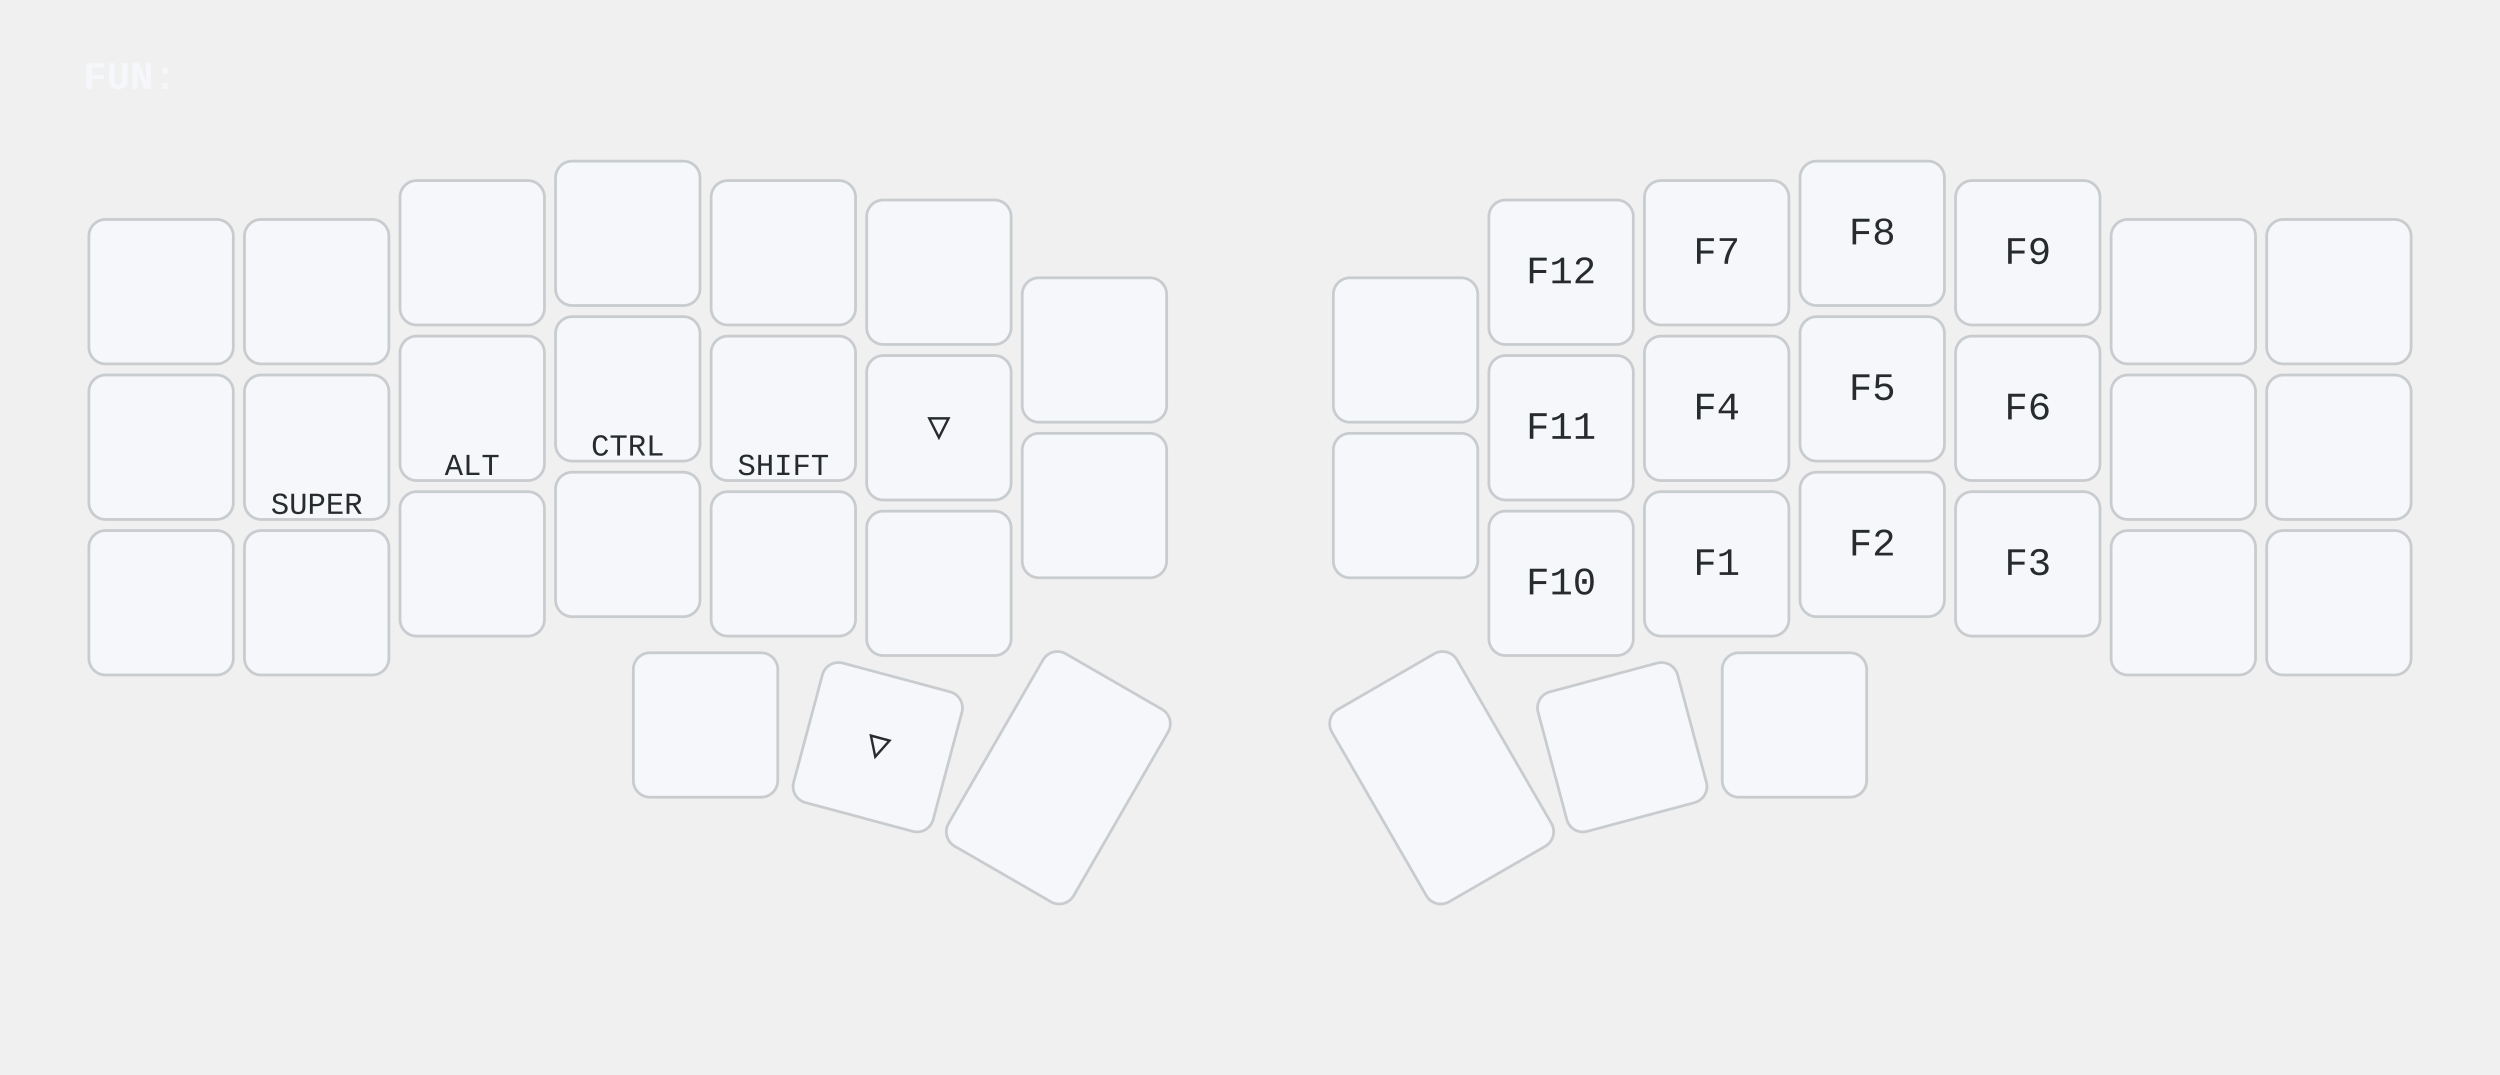
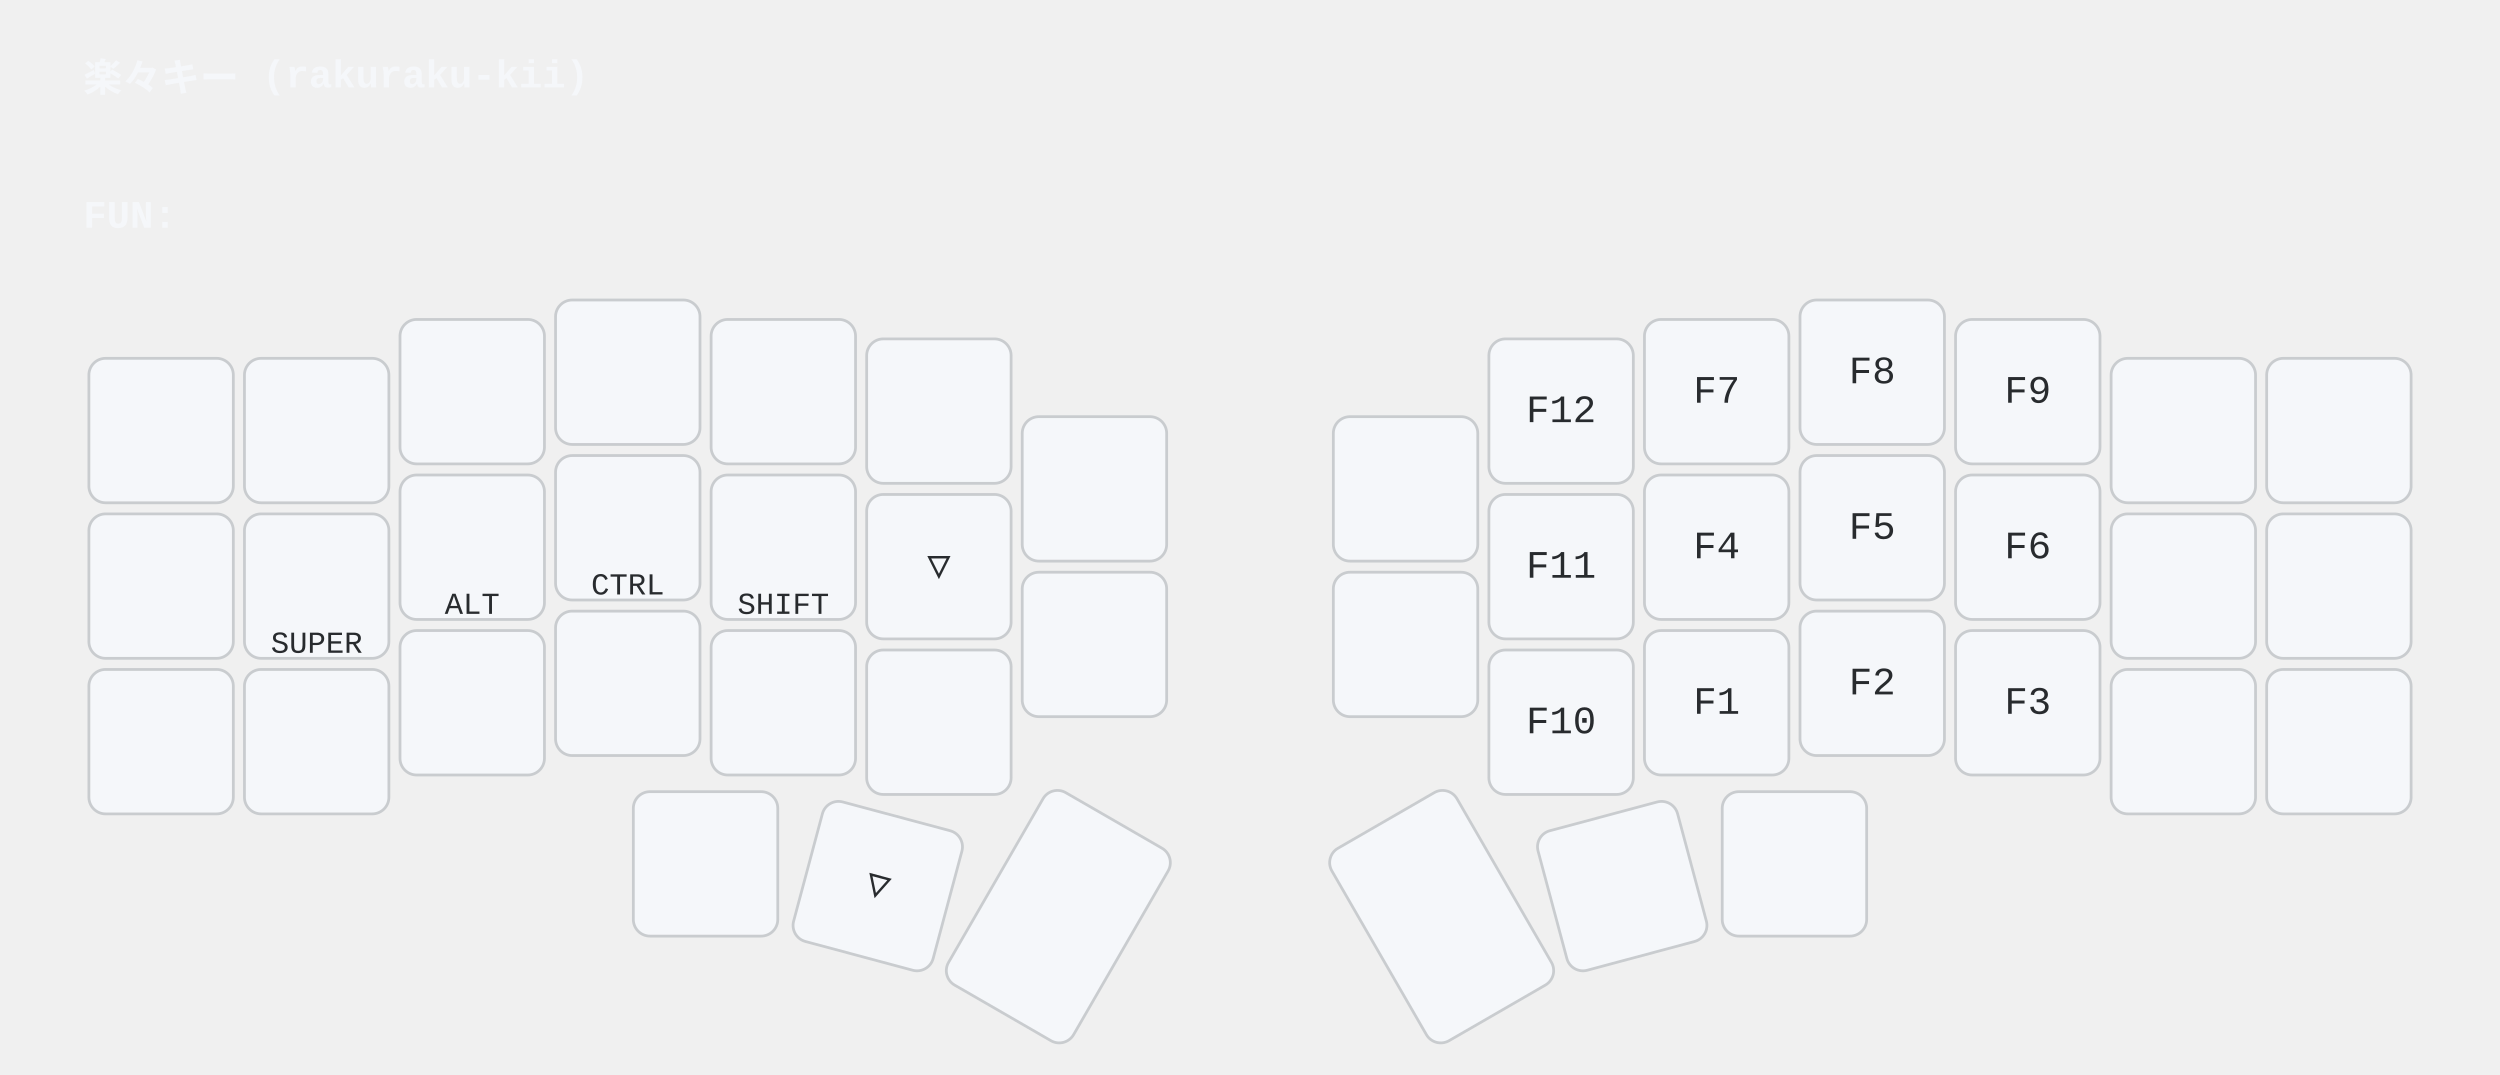
<svg xmlns="http://www.w3.org/2000/svg" width="900" height="387" viewBox="0 0 900 387" class="keymap">
  <style>/* inherit to force styles through use tags */
svg path {
    fill: inherit;
}

/* font and background color specifications */
* {
    background:#282B2E; 
    }
svg.keymap {
    font-family: SFMono-Regular,Consolas,Liberation Mono,Menlo,monospace;
    font-size: 14px;
    font-kerning: normal;
    text-rendering: optimizeLegibility;
    fill: #282B2E;
}

/* default key styling */
rect.key {
    fill: #f5f7fa;
}

rect.key, rect.combo {
    stroke: #c9cccf;
    stroke-width: 1;
}

/* default key side styling, only used is draw_key_sides is set */
rect.side {
    filter: brightness(90%);
}

/* color accent for combo boxes */
rect.combo, rect.combo-separate {
    fill: #5b7cfa;
}

/* color accent for held keys */
rect.held, rect.combo.held {
    fill: #19c6d1;
}

/* color accent for ghost (optional) keys */
rect.ghost, rect.combo.ghost {
    stroke-dasharray: 4, 4;
    stroke-width: 2;
}

text {
    text-anchor: middle;
    dominant-baseline: middle;
}

/* styling for layer labels */
text.label {
    font-weight: bold;
    text-anchor: start;
    fill: #f5f7fa
}

/* styling for optional footer */
text.footer {
    text-anchor: end;
    dominant-baseline: auto;
    stroke: white;
    stroke-width: 4;
    paint-order: stroke;
}

/* styling for combo tap, and key non-tap label text */
text.combo, text.hold, text.shifted, text.left, text.right {
    font-size: 11px;
}

text.hold {
    text-anchor: middle;
    dominant-baseline: auto;
}

text.shifted {
    text-anchor: middle;
    dominant-baseline: hanging;
}

text.left {
    text-anchor: start;
}

text.right {
    text-anchor: end;
}

text.layer-activator {
    text-decoration: underline;
}

/* styling for hold/shifted label text in combo box */
text.combo.hold, text.combo.shifted, text.combo.left, text.combo.right {
    font-size: 8px;
}

/* lighter symbol for transparent keys */
text.trans {
    fill: #282B2E;
}

/* styling for combo dendrons */
path.combo {
    stroke-width: 1;
    stroke: gray;
    fill: none;
}

/* Start Tabler Icons Cleanup */
/* cannot use height/width with glyphs */
.icon-tabler &gt; path {
    fill: inherit;
    stroke: inherit;
    stroke-width: 2;
}
/* hide tabler's default box */
.icon-tabler &gt; path[stroke="none"][fill="none"] {
    visibility: hidden;
}
/* End Tabler Icons Cleanup */

}</style>
-   <g transform="translate(30, 0)" class="layer-FUN">
-     <text x="0" y="28" class="label" id="FUN">FUN:</text>
-     <g transform="translate(0, 56)">
-       <g transform="translate(28, 49)" class="key keypos-0">
-         <rect rx="6" ry="6" x="-26" y="-26" width="52" height="52" class="key" />
-       </g>
-       <g transform="translate(84, 49)" class="key keypos-1">
-         <rect rx="6" ry="6" x="-26" y="-26" width="52" height="52" class="key" />
-       </g>
-       <g transform="translate(140, 35)" class="key keypos-2">
-         <rect rx="6" ry="6" x="-26" y="-26" width="52" height="52" class="key" />
-       </g>
-       <g transform="translate(196, 28)" class="key keypos-3">
-         <rect rx="6" ry="6" x="-26" y="-26" width="52" height="52" class="key" />
-       </g>
-       <g transform="translate(252, 35)" class="key keypos-4">
-         <rect rx="6" ry="6" x="-26" y="-26" width="52" height="52" class="key" />
-       </g>
-       <g transform="translate(308, 42)" class="key keypos-5">
-         <rect rx="6" ry="6" x="-26" y="-26" width="52" height="52" class="key" />
-       </g>
-       <g transform="translate(364, 70)" class="key keypos-6">
-         <rect rx="6" ry="6" x="-26" y="-26" width="52" height="52" class="key" />
-       </g>
-       <g transform="translate(476, 70)" class="key keypos-7">
-         <rect rx="6" ry="6" x="-26" y="-26" width="52" height="52" class="key" />
-       </g>
-       <g transform="translate(532, 42)" class="key keypos-8">
-         <rect rx="6" ry="6" x="-26" y="-26" width="52" height="52" class="key" />
-         <text x="0" y="0" class="key tap">F12</text>
-       </g>
-       <g transform="translate(588, 35)" class="key keypos-9">
-         <rect rx="6" ry="6" x="-26" y="-26" width="52" height="52" class="key" />
-         <text x="0" y="0" class="key tap">F7</text>
-       </g>
-       <g transform="translate(644, 28)" class="key keypos-10">
-         <rect rx="6" ry="6" x="-26" y="-26" width="52" height="52" class="key" />
-         <text x="0" y="0" class="key tap">F8</text>
-       </g>
-       <g transform="translate(700, 35)" class="key keypos-11">
-         <rect rx="6" ry="6" x="-26" y="-26" width="52" height="52" class="key" />
-         <text x="0" y="0" class="key tap">F9</text>
-       </g>
-       <g transform="translate(756, 49)" class="key keypos-12">
-         <rect rx="6" ry="6" x="-26" y="-26" width="52" height="52" class="key" />
-       </g>
-       <g transform="translate(812, 49)" class="key keypos-13">
-         <rect rx="6" ry="6" x="-26" y="-26" width="52" height="52" class="key" />
-       </g>
-       <g transform="translate(28, 105)" class="key keypos-14">
-         <rect rx="6" ry="6" x="-26" y="-26" width="52" height="52" class="key" />
-       </g>
-       <g transform="translate(84, 105)" class="key keypos-15">
-         <rect rx="6" ry="6" x="-26" y="-26" width="52" height="52" class="key" />
-         <text x="0" y="24" class="key hold">SUPER</text>
-       </g>
-       <g transform="translate(140, 91)" class="key keypos-16">
-         <rect rx="6" ry="6" x="-26" y="-26" width="52" height="52" class="key" />
-         <text x="0" y="24" class="key hold">ALT</text>
-       </g>
-       <g transform="translate(196, 84)" class="key keypos-17">
-         <rect rx="6" ry="6" x="-26" y="-26" width="52" height="52" class="key" />
-         <text x="0" y="24" class="key hold">CTRL</text>
-       </g>
-       <g transform="translate(252, 91)" class="key keypos-18">
-         <rect rx="6" ry="6" x="-26" y="-26" width="52" height="52" class="key" />
-         <text x="0" y="24" class="key hold">SHIFT</text>
-       </g>
-       <g transform="translate(308, 98)" class="key keypos-19">
-         <rect rx="6" ry="6" x="-26" y="-26" width="52" height="52" class="key" />
-         <text x="0" y="0" class="key tap">▽</text>
-       </g>
-       <g transform="translate(364, 126)" class="key keypos-20">
-         <rect rx="6" ry="6" x="-26" y="-26" width="52" height="52" class="key" />
-       </g>
-       <g transform="translate(476, 126)" class="key keypos-21">
-         <rect rx="6" ry="6" x="-26" y="-26" width="52" height="52" class="key" />
-       </g>
-       <g transform="translate(532, 98)" class="key keypos-22">
-         <rect rx="6" ry="6" x="-26" y="-26" width="52" height="52" class="key" />
-         <text x="0" y="0" class="key tap">F11</text>
-       </g>
-       <g transform="translate(588, 91)" class="key keypos-23">
-         <rect rx="6" ry="6" x="-26" y="-26" width="52" height="52" class="key" />
-         <text x="0" y="0" class="key tap">F4</text>
-       </g>
-       <g transform="translate(644, 84)" class="key keypos-24">
-         <rect rx="6" ry="6" x="-26" y="-26" width="52" height="52" class="key" />
-         <text x="0" y="0" class="key tap">F5</text>
-       </g>
-       <g transform="translate(700, 91)" class="key keypos-25">
-         <rect rx="6" ry="6" x="-26" y="-26" width="52" height="52" class="key" />
-         <text x="0" y="0" class="key tap">F6</text>
-       </g>
-       <g transform="translate(756, 105)" class="key keypos-26">
-         <rect rx="6" ry="6" x="-26" y="-26" width="52" height="52" class="key" />
-       </g>
-       <g transform="translate(812, 105)" class="key keypos-27">
-         <rect rx="6" ry="6" x="-26" y="-26" width="52" height="52" class="key" />
-       </g>
-       <g transform="translate(28, 161)" class="key keypos-28">
-         <rect rx="6" ry="6" x="-26" y="-26" width="52" height="52" class="key" />
-       </g>
-       <g transform="translate(84, 161)" class="key keypos-29">
-         <rect rx="6" ry="6" x="-26" y="-26" width="52" height="52" class="key" />
-       </g>
-       <g transform="translate(140, 147)" class="key keypos-30">
-         <rect rx="6" ry="6" x="-26" y="-26" width="52" height="52" class="key" />
-       </g>
-       <g transform="translate(196, 140)" class="key keypos-31">
-         <rect rx="6" ry="6" x="-26" y="-26" width="52" height="52" class="key" />
-       </g>
-       <g transform="translate(252, 147)" class="key keypos-32">
-         <rect rx="6" ry="6" x="-26" y="-26" width="52" height="52" class="key" />
-       </g>
-       <g transform="translate(308, 154)" class="key keypos-33">
-         <rect rx="6" ry="6" x="-26" y="-26" width="52" height="52" class="key" />
-       </g>
-       <g transform="translate(532, 154)" class="key keypos-34">
-         <rect rx="6" ry="6" x="-26" y="-26" width="52" height="52" class="key" />
-         <text x="0" y="0" class="key tap">F10</text>
-       </g>
-       <g transform="translate(588, 147)" class="key keypos-35">
-         <rect rx="6" ry="6" x="-26" y="-26" width="52" height="52" class="key" />
-         <text x="0" y="0" class="key tap">F1</text>
-       </g>
-       <g transform="translate(644, 140)" class="key keypos-36">
-         <rect rx="6" ry="6" x="-26" y="-26" width="52" height="52" class="key" />
-         <text x="0" y="0" class="key tap">F2</text>
-       </g>
-       <g transform="translate(700, 147)" class="key keypos-37">
-         <rect rx="6" ry="6" x="-26" y="-26" width="52" height="52" class="key" />
-         <text x="0" y="0" class="key tap">F3</text>
-       </g>
-       <g transform="translate(756, 161)" class="key keypos-38">
-         <rect rx="6" ry="6" x="-26" y="-26" width="52" height="52" class="key" />
-       </g>
-       <g transform="translate(812, 161)" class="key keypos-39">
-         <rect rx="6" ry="6" x="-26" y="-26" width="52" height="52" class="key" />
-       </g>
-       <g transform="translate(224, 205)" class="key keypos-40">
-         <rect rx="6" ry="6" x="-26" y="-26" width="52" height="52" class="key" />
-       </g>
-       <g transform="translate(286, 213) rotate(15.0)" class="key keypos-41">
-         <rect rx="6" ry="6" x="-26" y="-26" width="52" height="52" class="key" />
-         <text x="0" y="0" class="key tap">▽</text>
-       </g>
-       <g transform="translate(351, 224) rotate(30.0)" class="key keypos-42">
-         <rect rx="6" ry="6" x="-26" y="-40" width="52" height="80" class="key" />
-       </g>
-       <g transform="translate(489, 224) rotate(-30.0)" class="key keypos-43">
-         <rect rx="6" ry="6" x="-26" y="-40" width="52" height="80" class="key" />
-       </g>
-       <g transform="translate(554, 213) rotate(-15.0)" class="key keypos-44">
-         <rect rx="6" ry="6" x="-26" y="-26" width="52" height="52" class="key" />
-       </g>
-       <g transform="translate(616, 205)" class="key keypos-45">
-         <rect rx="6" ry="6" x="-26" y="-26" width="52" height="52" class="key" />
+   <g transform="translate(30,0)">
+     <text x="0" y="28" class="label">楽々キー (rakuraku-kii)</text>
+   </g>
+   <g transform="translate(0,50)">
+     <g transform="translate(30, 0)" class="layer-FUN">
+       <text x="0" y="28" class="label" id="FUN">FUN:</text>
+       <g transform="translate(0, 56)">
+         <g transform="translate(28, 49)" class="key keypos-0">
+           <rect rx="6" ry="6" x="-26" y="-26" width="52" height="52" class="key" />
+         </g>
+         <g transform="translate(84, 49)" class="key keypos-1">
+           <rect rx="6" ry="6" x="-26" y="-26" width="52" height="52" class="key" />
+         </g>
+         <g transform="translate(140, 35)" class="key keypos-2">
+           <rect rx="6" ry="6" x="-26" y="-26" width="52" height="52" class="key" />
+         </g>
+         <g transform="translate(196, 28)" class="key keypos-3">
+           <rect rx="6" ry="6" x="-26" y="-26" width="52" height="52" class="key" />
+         </g>
+         <g transform="translate(252, 35)" class="key keypos-4">
+           <rect rx="6" ry="6" x="-26" y="-26" width="52" height="52" class="key" />
+         </g>
+         <g transform="translate(308, 42)" class="key keypos-5">
+           <rect rx="6" ry="6" x="-26" y="-26" width="52" height="52" class="key" />
+         </g>
+         <g transform="translate(364, 70)" class="key keypos-6">
+           <rect rx="6" ry="6" x="-26" y="-26" width="52" height="52" class="key" />
+         </g>
+         <g transform="translate(476, 70)" class="key keypos-7">
+           <rect rx="6" ry="6" x="-26" y="-26" width="52" height="52" class="key" />
+         </g>
+         <g transform="translate(532, 42)" class="key keypos-8">
+           <rect rx="6" ry="6" x="-26" y="-26" width="52" height="52" class="key" />
+           <text x="0" y="0" class="key tap">F12</text>
+         </g>
+         <g transform="translate(588, 35)" class="key keypos-9">
+           <rect rx="6" ry="6" x="-26" y="-26" width="52" height="52" class="key" />
+           <text x="0" y="0" class="key tap">F7</text>
+         </g>
+         <g transform="translate(644, 28)" class="key keypos-10">
+           <rect rx="6" ry="6" x="-26" y="-26" width="52" height="52" class="key" />
+           <text x="0" y="0" class="key tap">F8</text>
+         </g>
+         <g transform="translate(700, 35)" class="key keypos-11">
+           <rect rx="6" ry="6" x="-26" y="-26" width="52" height="52" class="key" />
+           <text x="0" y="0" class="key tap">F9</text>
+         </g>
+         <g transform="translate(756, 49)" class="key keypos-12">
+           <rect rx="6" ry="6" x="-26" y="-26" width="52" height="52" class="key" />
+         </g>
+         <g transform="translate(812, 49)" class="key keypos-13">
+           <rect rx="6" ry="6" x="-26" y="-26" width="52" height="52" class="key" />
+         </g>
+         <g transform="translate(28, 105)" class="key keypos-14">
+           <rect rx="6" ry="6" x="-26" y="-26" width="52" height="52" class="key" />
+         </g>
+         <g transform="translate(84, 105)" class="key keypos-15">
+           <rect rx="6" ry="6" x="-26" y="-26" width="52" height="52" class="key" />
+           <text x="0" y="24" class="key hold">SUPER</text>
+         </g>
+         <g transform="translate(140, 91)" class="key keypos-16">
+           <rect rx="6" ry="6" x="-26" y="-26" width="52" height="52" class="key" />
+           <text x="0" y="24" class="key hold">ALT</text>
+         </g>
+         <g transform="translate(196, 84)" class="key keypos-17">
+           <rect rx="6" ry="6" x="-26" y="-26" width="52" height="52" class="key" />
+           <text x="0" y="24" class="key hold">CTRL</text>
+         </g>
+         <g transform="translate(252, 91)" class="key keypos-18">
+           <rect rx="6" ry="6" x="-26" y="-26" width="52" height="52" class="key" />
+           <text x="0" y="24" class="key hold">SHIFT</text>
+         </g>
+         <g transform="translate(308, 98)" class="key keypos-19">
+           <rect rx="6" ry="6" x="-26" y="-26" width="52" height="52" class="key" />
+           <text x="0" y="0" class="key tap">▽</text>
+         </g>
+         <g transform="translate(364, 126)" class="key keypos-20">
+           <rect rx="6" ry="6" x="-26" y="-26" width="52" height="52" class="key" />
+         </g>
+         <g transform="translate(476, 126)" class="key keypos-21">
+           <rect rx="6" ry="6" x="-26" y="-26" width="52" height="52" class="key" />
+         </g>
+         <g transform="translate(532, 98)" class="key keypos-22">
+           <rect rx="6" ry="6" x="-26" y="-26" width="52" height="52" class="key" />
+           <text x="0" y="0" class="key tap">F11</text>
+         </g>
+         <g transform="translate(588, 91)" class="key keypos-23">
+           <rect rx="6" ry="6" x="-26" y="-26" width="52" height="52" class="key" />
+           <text x="0" y="0" class="key tap">F4</text>
+         </g>
+         <g transform="translate(644, 84)" class="key keypos-24">
+           <rect rx="6" ry="6" x="-26" y="-26" width="52" height="52" class="key" />
+           <text x="0" y="0" class="key tap">F5</text>
+         </g>
+         <g transform="translate(700, 91)" class="key keypos-25">
+           <rect rx="6" ry="6" x="-26" y="-26" width="52" height="52" class="key" />
+           <text x="0" y="0" class="key tap">F6</text>
+         </g>
+         <g transform="translate(756, 105)" class="key keypos-26">
+           <rect rx="6" ry="6" x="-26" y="-26" width="52" height="52" class="key" />
+         </g>
+         <g transform="translate(812, 105)" class="key keypos-27">
+           <rect rx="6" ry="6" x="-26" y="-26" width="52" height="52" class="key" />
+         </g>
+         <g transform="translate(28, 161)" class="key keypos-28">
+           <rect rx="6" ry="6" x="-26" y="-26" width="52" height="52" class="key" />
+         </g>
+         <g transform="translate(84, 161)" class="key keypos-29">
+           <rect rx="6" ry="6" x="-26" y="-26" width="52" height="52" class="key" />
+         </g>
+         <g transform="translate(140, 147)" class="key keypos-30">
+           <rect rx="6" ry="6" x="-26" y="-26" width="52" height="52" class="key" />
+         </g>
+         <g transform="translate(196, 140)" class="key keypos-31">
+           <rect rx="6" ry="6" x="-26" y="-26" width="52" height="52" class="key" />
+         </g>
+         <g transform="translate(252, 147)" class="key keypos-32">
+           <rect rx="6" ry="6" x="-26" y="-26" width="52" height="52" class="key" />
+         </g>
+         <g transform="translate(308, 154)" class="key keypos-33">
+           <rect rx="6" ry="6" x="-26" y="-26" width="52" height="52" class="key" />
+         </g>
+         <g transform="translate(532, 154)" class="key keypos-34">
+           <rect rx="6" ry="6" x="-26" y="-26" width="52" height="52" class="key" />
+           <text x="0" y="0" class="key tap">F10</text>
+         </g>
+         <g transform="translate(588, 147)" class="key keypos-35">
+           <rect rx="6" ry="6" x="-26" y="-26" width="52" height="52" class="key" />
+           <text x="0" y="0" class="key tap">F1</text>
+         </g>
+         <g transform="translate(644, 140)" class="key keypos-36">
+           <rect rx="6" ry="6" x="-26" y="-26" width="52" height="52" class="key" />
+           <text x="0" y="0" class="key tap">F2</text>
+         </g>
+         <g transform="translate(700, 147)" class="key keypos-37">
+           <rect rx="6" ry="6" x="-26" y="-26" width="52" height="52" class="key" />
+           <text x="0" y="0" class="key tap">F3</text>
+         </g>
+         <g transform="translate(756, 161)" class="key keypos-38">
+           <rect rx="6" ry="6" x="-26" y="-26" width="52" height="52" class="key" />
+         </g>
+         <g transform="translate(812, 161)" class="key keypos-39">
+           <rect rx="6" ry="6" x="-26" y="-26" width="52" height="52" class="key" />
+         </g>
+         <g transform="translate(224, 205)" class="key keypos-40">
+           <rect rx="6" ry="6" x="-26" y="-26" width="52" height="52" class="key" />
+         </g>
+         <g transform="translate(286, 213) rotate(15.0)" class="key keypos-41">
+           <rect rx="6" ry="6" x="-26" y="-26" width="52" height="52" class="key" />
+           <text x="0" y="0" class="key tap">▽</text>
+         </g>
+         <g transform="translate(351, 224) rotate(30.0)" class="key keypos-42">
+           <rect rx="6" ry="6" x="-26" y="-40" width="52" height="80" class="key" />
+         </g>
+         <g transform="translate(489, 224) rotate(-30.0)" class="key keypos-43">
+           <rect rx="6" ry="6" x="-26" y="-40" width="52" height="80" class="key" />
+         </g>
+         <g transform="translate(554, 213) rotate(-15.0)" class="key keypos-44">
+           <rect rx="6" ry="6" x="-26" y="-26" width="52" height="52" class="key" />
+         </g>
+         <g transform="translate(616, 205)" class="key keypos-45">
+           <rect rx="6" ry="6" x="-26" y="-26" width="52" height="52" class="key" />
+         </g>
      </g>
    </g>
  </g>
</svg>
